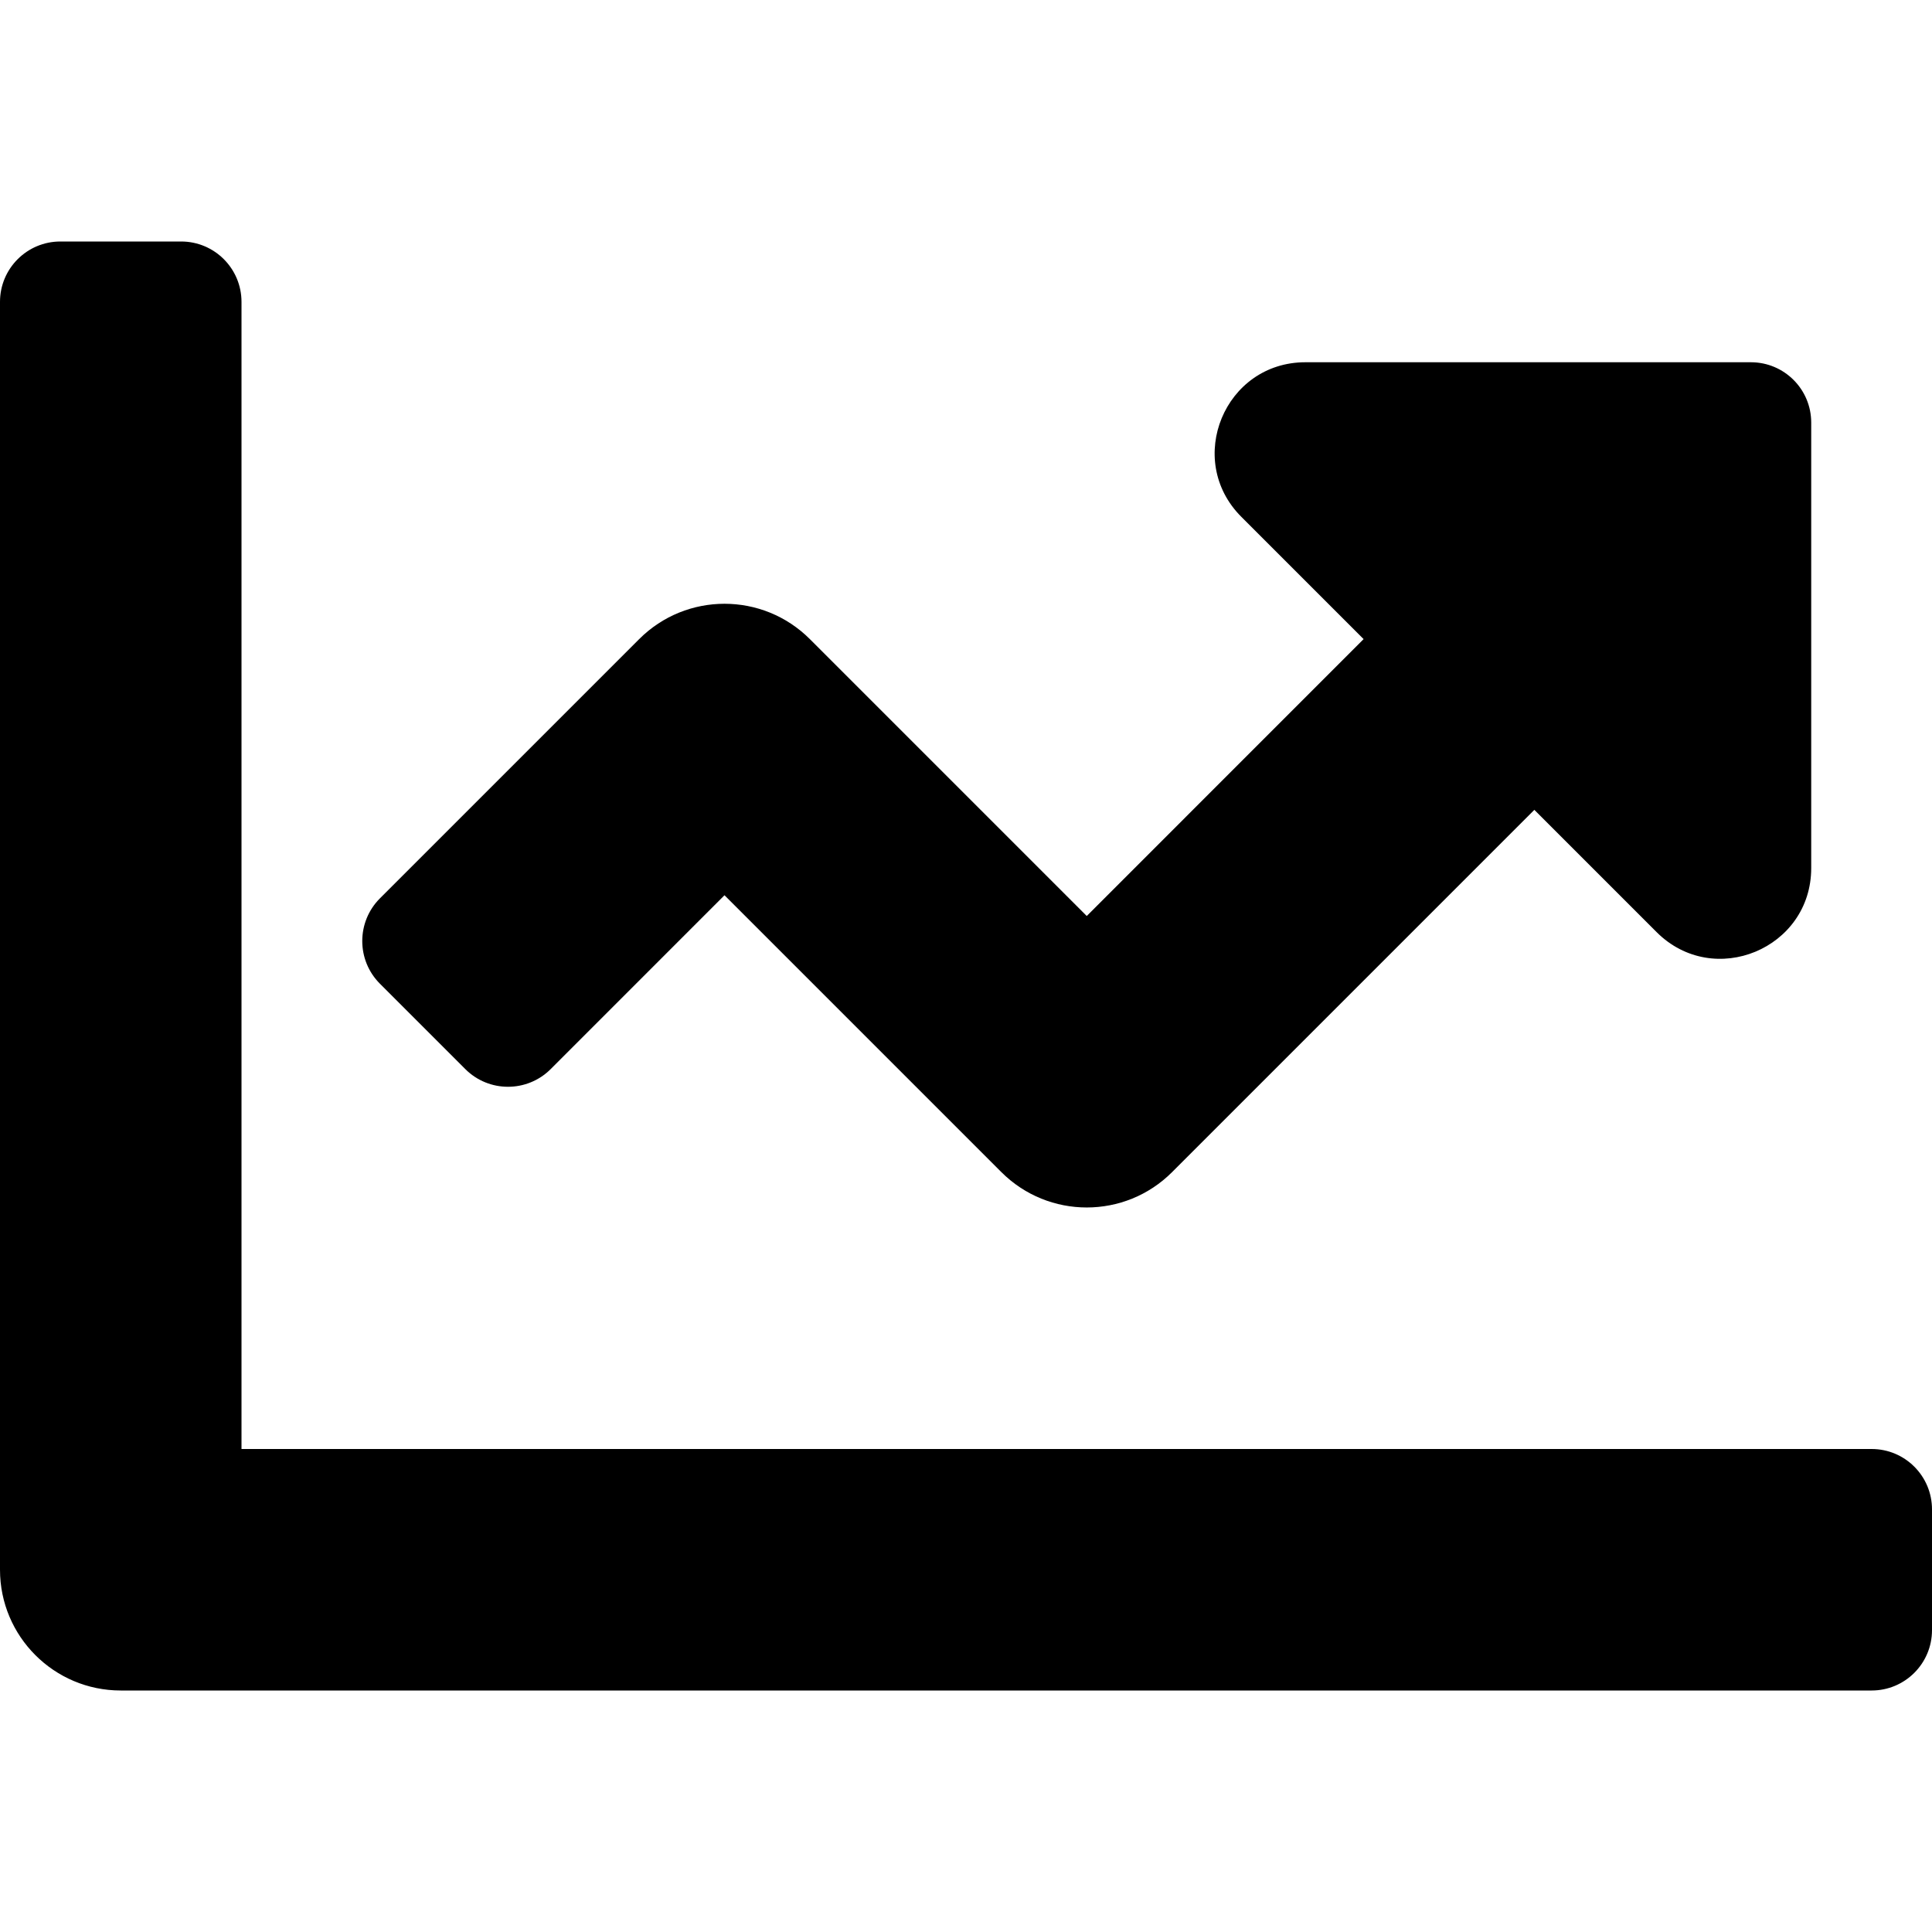
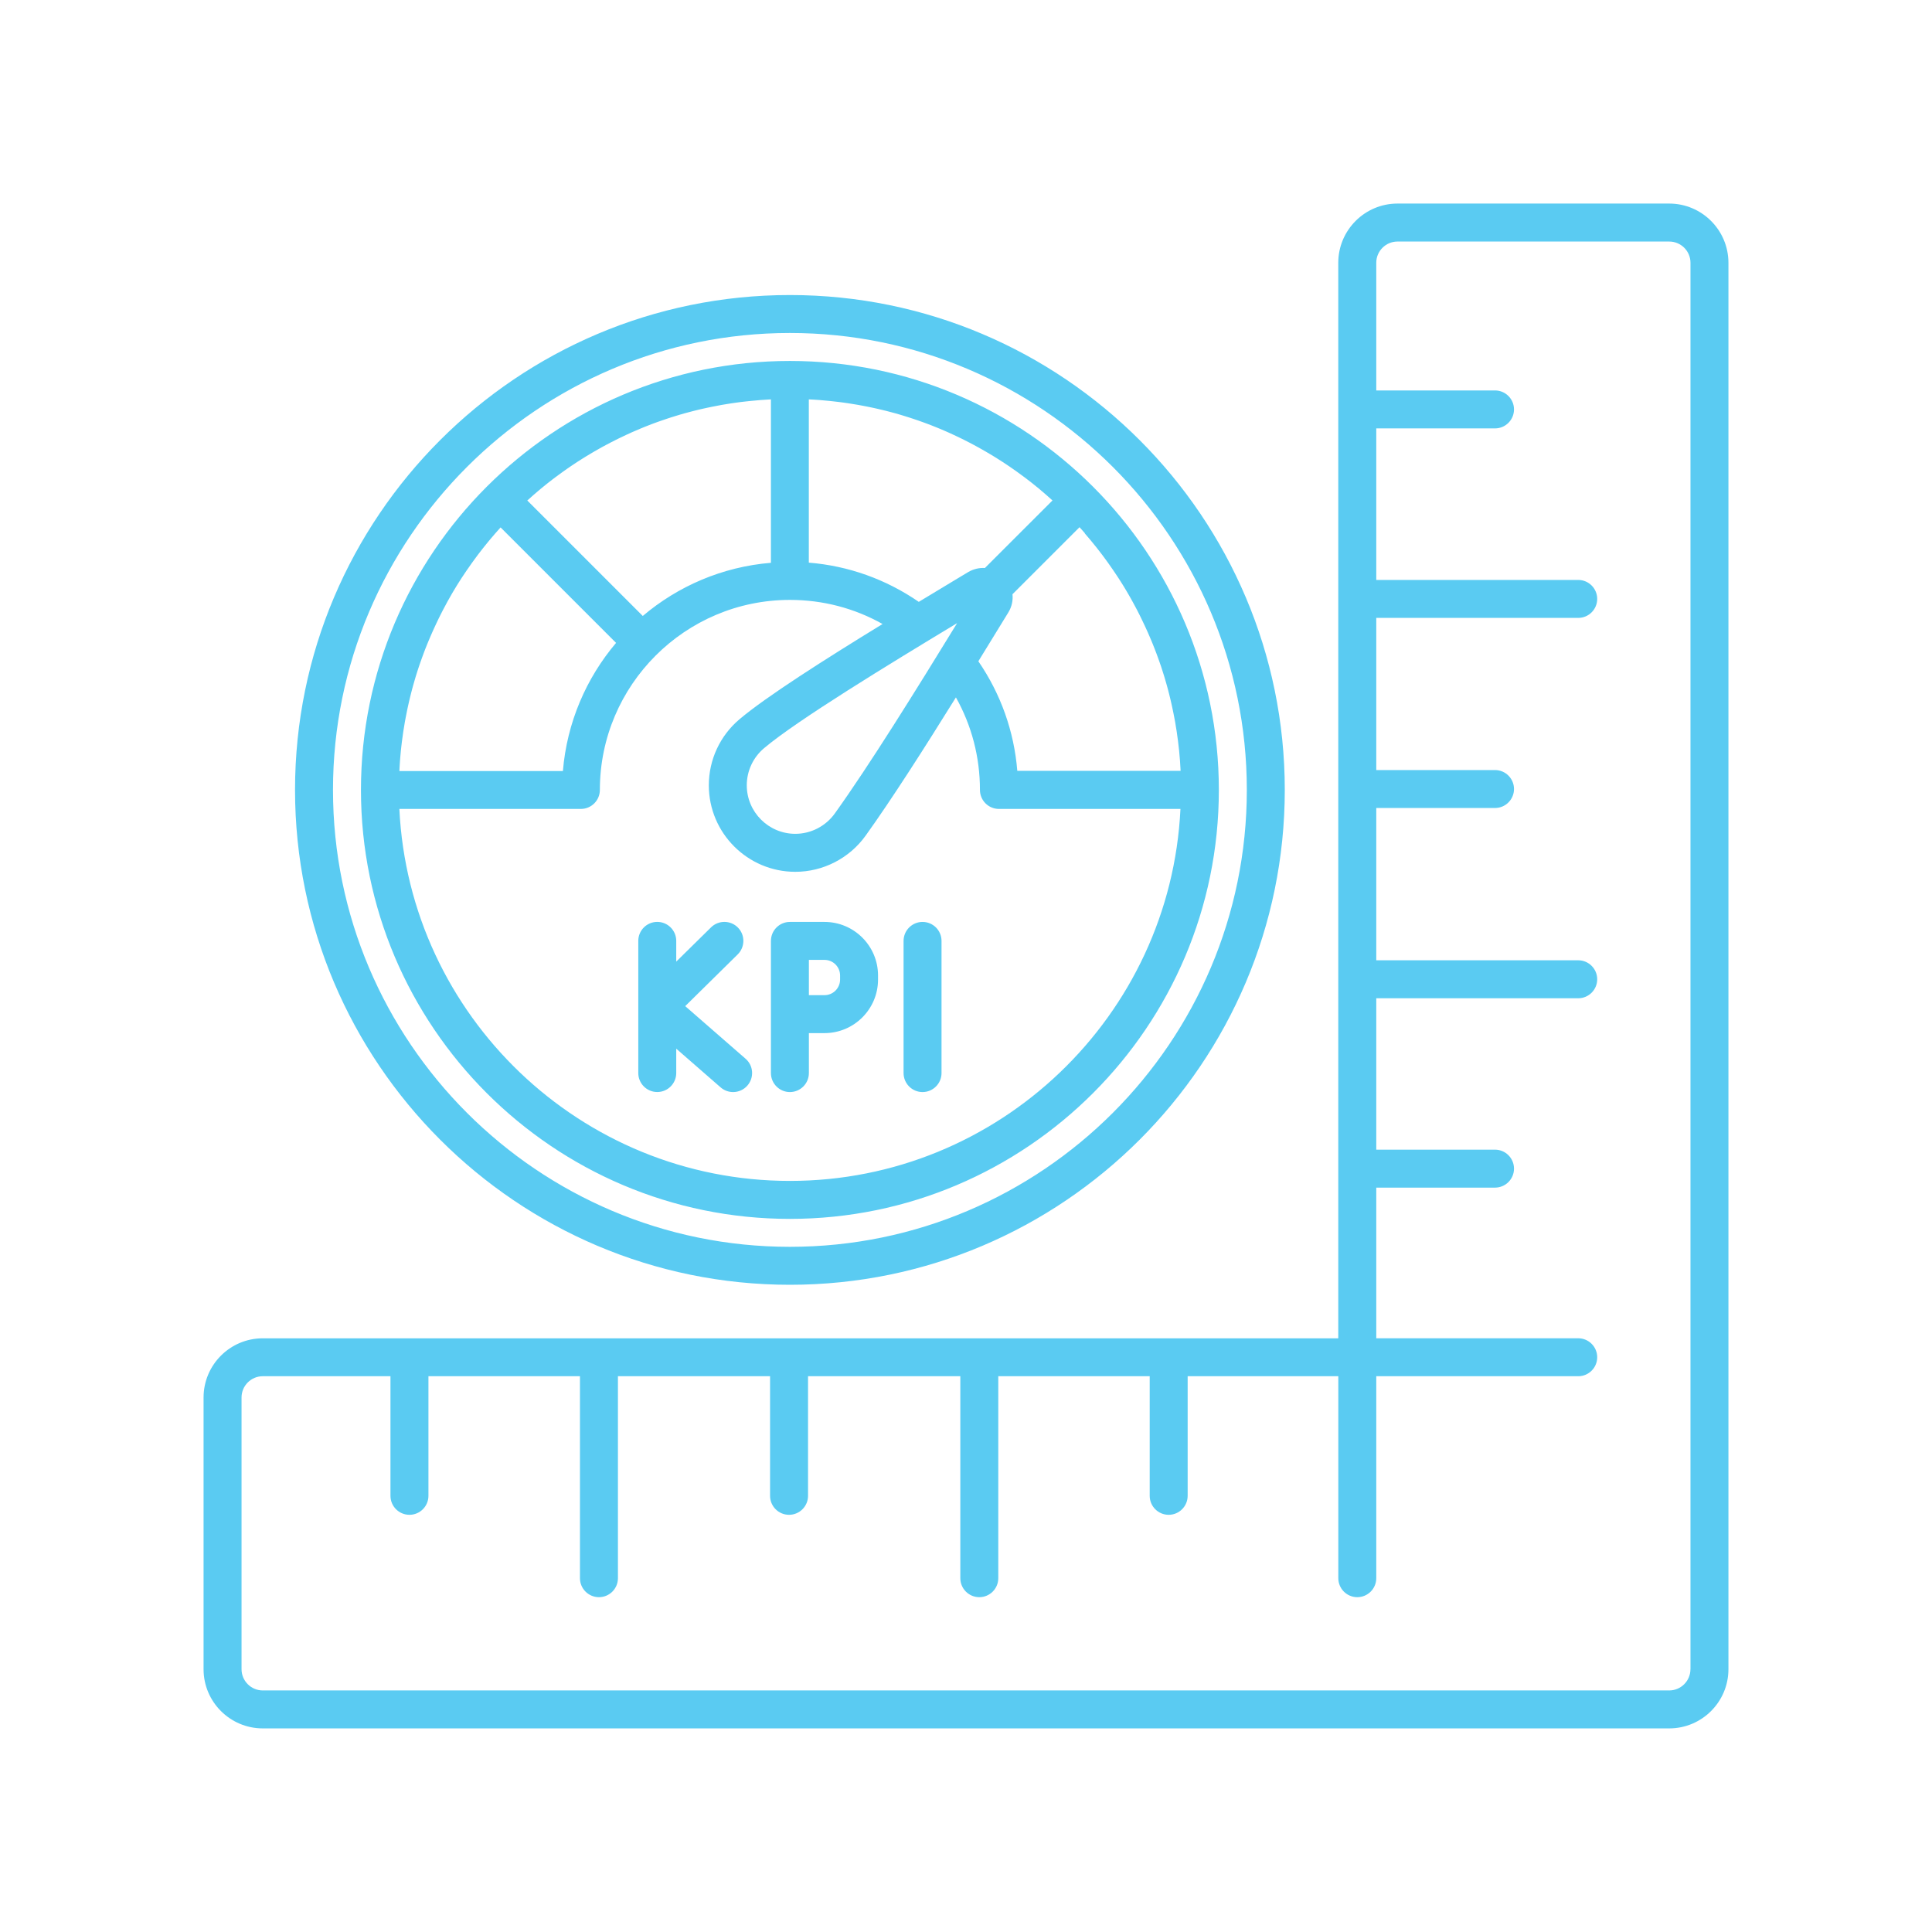
- <svg xmlns="http://www.w3.org/2000/svg" aria-hidden="true" class="e-font-icon-svg e-fas-chart-line" viewBox="0 0 512 512">
-   <path d="M496 384H64V80c0-8.84-7.16-16-16-16H16C7.16 64 0 71.16 0 80v336c0 17.67 14.33 32 32 32h464c8.84 0 16-7.16 16-16v-32c0-8.84-7.16-16-16-16zM464 96H345.94c-21.38 0-32.09 25.85-16.97 40.97l32.4 32.4L288 242.75l-73.37-73.37c-12.5-12.5-32.76-12.5-45.25 0l-68.69 68.69c-6.25 6.25-6.25 16.38 0 22.63l22.62 22.62c6.25 6.25 16.38 6.25 22.63 0L192 237.25l73.37 73.37c12.5 12.5 32.76 12.5 45.25 0l96-96 32.4 32.4c15.12 15.12 40.97 4.41 40.97-16.97V112c.01-8.84-7.15-16-15.99-16z" />
+ <svg xmlns="http://www.w3.org/2000/svg" width="500" viewBox="0 0 375 375" height="500" preserveAspectRatio="xMidYMid meet">
+   <defs>
+     <clipPath id="162a2f366b">
+       <path d="M 39.512 39.512 L 335.762 39.512 L 335.762 335.762 L 39.512 335.762 Z M 39.512 39.512 " clip-rule="nonzero" />
+     </clipPath>
+   </defs>
+   <g clip-path="url(#162a2f366b)">
+     <path fill="#5acbf2" d="M 323.992 39.512 L 271.246 39.512 C 264.918 39.512 259.758 44.664 259.758 51 L 259.758 259.766 L 51 259.766 C 44.664 259.766 39.512 264.918 39.512 271.254 L 39.512 324 C 39.512 330.328 44.664 335.48 51 335.48 L 324 335.48 C 330.336 335.48 335.488 330.328 335.488 323.992 L 335.488 51 C 335.48 44.664 330.328 39.512 323.992 39.512 Z M 328.113 323.992 C 328.113 326.266 326.266 328.113 323.992 328.113 L 51 328.113 C 48.73 328.113 46.883 326.266 46.883 323.992 L 46.883 271.246 C 46.883 268.977 48.73 267.125 51 267.125 L 75.789 267.125 L 75.789 290.336 C 75.789 292.371 77.441 294.023 79.477 294.023 C 81.508 294.023 83.16 292.371 83.16 290.336 L 83.16 267.125 L 112.57 267.125 L 112.57 306.328 C 112.57 308.359 114.223 310.012 116.258 310.012 C 118.289 310.012 119.941 308.359 119.941 306.328 L 119.941 267.125 L 149.469 267.125 L 149.469 290.336 C 149.469 292.371 151.121 294.023 153.152 294.023 C 155.188 294.023 156.84 292.371 156.84 290.336 L 156.84 267.125 L 186.398 267.125 L 186.398 306.328 C 186.398 308.359 188.051 310.012 190.082 310.012 C 192.113 310.012 193.766 308.359 193.766 306.328 L 193.766 267.125 L 223.156 267.125 L 223.156 290.336 C 223.156 292.371 224.809 294.023 226.84 294.023 C 228.871 294.023 230.523 292.371 230.523 290.336 L 230.523 267.125 L 259.766 267.125 L 259.766 306.328 C 259.766 308.359 261.414 310.012 263.449 310.012 C 265.48 310.012 267.133 308.359 267.133 306.328 L 267.133 267.125 L 306.332 267.125 C 308.367 267.125 310.016 265.477 310.016 263.441 C 310.016 261.41 308.367 259.758 306.332 259.758 L 267.133 259.758 L 267.133 230.516 L 290.184 230.516 C 292.215 230.516 293.867 228.867 293.867 226.832 C 293.867 224.801 292.215 223.148 290.184 223.148 L 267.133 223.148 L 267.133 193.762 L 306.332 193.762 C 308.367 193.762 310.016 192.109 310.016 190.078 C 310.016 188.043 308.367 186.391 306.332 186.391 L 267.133 186.391 L 267.133 156.832 L 290.184 156.832 C 292.215 156.832 293.867 155.18 293.867 153.148 C 293.867 151.117 292.215 149.465 290.184 149.465 L 267.133 149.465 L 267.133 119.934 L 306.332 119.934 C 308.367 119.934 310.016 118.281 310.016 116.25 C 310.016 114.219 308.367 112.566 306.332 112.566 L 267.133 112.566 L 267.133 83.152 L 290.184 83.152 C 292.215 83.152 293.867 81.5 293.867 79.469 C 293.867 77.438 292.215 75.785 290.184 75.785 L 267.133 75.785 L 267.133 51 C 267.133 48.73 268.98 46.883 271.254 46.883 L 324 46.883 C 326.27 46.883 328.121 48.73 328.121 51 L 328.121 323.992 Z M 153.32 249.375 C 206.289 249.375 249.375 206.289 249.375 153.32 C 249.375 100.352 206.289 57.266 153.32 57.266 C 100.359 57.266 57.266 100.352 57.266 153.32 C 57.266 206.289 100.359 249.375 153.32 249.375 Z M 153.32 64.633 C 202.223 64.633 242.008 104.418 242.008 153.32 C 242.008 202.223 202.223 242.008 153.32 242.008 C 104.418 242.008 64.633 202.223 64.633 153.32 C 64.633 104.418 104.418 64.633 153.32 64.633 Z M 153.32 236.586 C 199.23 236.586 236.578 199.23 236.578 153.324 C 236.578 107.422 199.23 70.062 153.32 70.062 C 107.406 70.062 70.062 107.406 70.062 153.32 C 70.062 199.23 107.406 236.586 153.32 236.586 Z M 153.32 229.215 C 112.707 229.215 79.445 197.148 77.516 157.012 L 112.75 157.012 C 114.781 157.012 116.434 155.359 116.434 153.324 C 116.434 132.988 132.984 116.441 153.32 116.441 C 159.719 116.441 165.848 118.051 171.305 121.121 C 160.012 128.039 148.727 135.219 143.539 139.602 C 139.75 142.801 137.582 147.473 137.582 152.43 C 137.582 161.684 145.109 169.219 154.371 169.219 C 159.766 169.219 164.863 166.594 168.016 162.203 C 173.062 155.168 179.367 145.301 185.543 135.363 C 188.602 140.824 190.207 146.941 190.207 153.324 C 190.207 155.359 191.855 157.012 193.891 157.012 L 229.125 157.012 C 227.195 197.148 193.934 229.215 153.32 229.215 Z M 77.57 148.727 C 77.598 148.359 77.613 147.988 77.641 147.621 C 77.656 147.34 77.688 147.062 77.711 146.781 C 77.742 146.43 77.773 146.082 77.805 145.738 C 77.836 145.441 77.867 145.152 77.902 144.859 C 77.941 144.527 77.977 144.195 78.02 143.863 C 78.055 143.562 78.098 143.27 78.145 142.973 C 78.188 142.648 78.23 142.328 78.277 142.004 C 78.32 141.703 78.375 141.402 78.426 141.102 C 78.473 140.789 78.531 140.473 78.578 140.16 C 78.633 139.855 78.688 139.555 78.75 139.246 C 78.805 138.938 78.867 138.633 78.93 138.332 C 78.988 138.023 79.059 137.719 79.117 137.418 C 79.18 137.117 79.246 136.82 79.316 136.52 C 79.383 136.211 79.457 135.906 79.531 135.598 C 79.598 135.305 79.672 135.016 79.746 134.727 C 79.824 134.418 79.906 134.105 79.984 133.801 C 80.059 133.516 80.137 133.227 80.219 132.945 C 80.305 132.633 80.395 132.324 80.488 132.012 C 80.566 131.734 80.652 131.461 80.734 131.184 C 80.824 130.871 80.926 130.562 81.027 130.25 C 81.113 129.98 81.207 129.703 81.293 129.434 C 81.398 129.121 81.5 128.812 81.613 128.508 C 81.703 128.242 81.797 127.977 81.895 127.715 C 82.004 127.402 82.121 127.094 82.238 126.781 C 82.336 126.523 82.434 126.266 82.531 126.008 C 82.656 125.699 82.773 125.387 82.902 125.078 C 83.004 124.828 83.109 124.57 83.215 124.32 C 83.344 124.012 83.473 123.703 83.609 123.398 C 83.711 123.152 83.824 122.898 83.934 122.656 C 84.066 122.348 84.211 122.039 84.352 121.734 C 84.461 121.492 84.57 121.254 84.688 121.016 C 84.836 120.707 84.984 120.395 85.129 120.086 C 85.246 119.855 85.363 119.621 85.473 119.395 C 85.629 119.086 85.781 118.781 85.941 118.473 C 86.059 118.246 86.18 118.02 86.305 117.793 C 86.469 117.484 86.629 117.176 86.793 116.875 C 86.918 116.656 87.039 116.434 87.164 116.215 C 87.336 115.906 87.508 115.605 87.684 115.297 C 87.809 115.082 87.938 114.875 88.059 114.66 C 88.242 114.352 88.422 114.047 88.613 113.746 C 88.734 113.543 88.863 113.34 88.992 113.137 C 89.184 112.828 89.379 112.523 89.574 112.223 C 89.703 112.027 89.832 111.836 89.965 111.637 C 90.164 111.332 90.367 111.023 90.578 110.723 C 90.707 110.539 90.836 110.355 90.965 110.172 C 91.18 109.863 91.395 109.559 91.609 109.25 C 91.73 109.078 91.859 108.906 91.984 108.734 C 92.211 108.422 92.438 108.109 92.672 107.801 C 92.793 107.641 92.918 107.488 93.031 107.328 C 93.273 107.008 93.52 106.695 93.766 106.383 C 93.875 106.242 93.984 106.105 94.094 105.973 C 94.359 105.641 94.625 105.312 94.895 104.988 C 94.98 104.883 95.066 104.785 95.152 104.68 C 95.453 104.324 95.746 103.969 96.055 103.621 C 96.086 103.582 96.117 103.547 96.145 103.516 C 96.484 103.129 96.82 102.746 97.164 102.371 L 119.578 124.785 C 113.789 131.621 110.043 140.223 109.258 149.66 L 77.523 149.66 C 77.523 149.625 77.523 149.582 77.527 149.543 C 77.535 149.254 77.555 148.992 77.57 148.727 Z M 103.57 96.059 C 103.863 95.801 104.164 95.551 104.465 95.293 C 104.621 95.156 104.781 95.027 104.934 94.895 C 105.223 94.652 105.516 94.414 105.812 94.18 C 105.984 94.039 106.156 93.898 106.328 93.766 C 106.609 93.535 106.906 93.316 107.191 93.094 C 107.383 92.953 107.566 92.805 107.758 92.664 C 108.039 92.449 108.324 92.242 108.613 92.039 C 108.809 91.891 109.012 91.742 109.207 91.602 C 109.488 91.398 109.777 91.203 110.059 91 C 110.27 90.859 110.473 90.711 110.68 90.57 C 110.965 90.379 111.25 90.191 111.535 90 C 111.75 89.859 111.965 89.719 112.18 89.574 C 112.461 89.391 112.75 89.215 113.039 89.031 C 113.258 88.887 113.488 88.746 113.707 88.613 C 113.992 88.441 114.277 88.27 114.566 88.098 C 114.801 87.961 115.027 87.82 115.262 87.684 C 115.543 87.52 115.832 87.352 116.121 87.195 C 116.359 87.059 116.594 86.922 116.832 86.793 C 117.121 86.633 117.41 86.48 117.699 86.328 C 117.945 86.199 118.184 86.07 118.43 85.941 C 118.719 85.793 119.008 85.645 119.297 85.5 C 119.547 85.375 119.793 85.246 120.043 85.125 C 120.332 84.984 120.629 84.84 120.918 84.707 C 121.176 84.582 121.426 84.469 121.684 84.344 C 121.973 84.211 122.27 84.082 122.562 83.945 C 122.828 83.828 123.086 83.711 123.348 83.602 C 123.645 83.48 123.934 83.352 124.227 83.227 C 124.496 83.117 124.762 83.004 125.031 82.895 C 125.324 82.777 125.621 82.66 125.914 82.547 C 126.184 82.441 126.461 82.336 126.738 82.23 C 127.031 82.121 127.328 82.012 127.621 81.906 C 127.898 81.809 128.18 81.711 128.465 81.613 C 128.758 81.508 129.055 81.41 129.348 81.312 C 129.637 81.211 129.918 81.121 130.207 81.027 C 130.504 80.938 130.797 80.84 131.09 80.754 C 131.387 80.66 131.676 80.574 131.969 80.488 C 132.266 80.402 132.559 80.316 132.855 80.23 C 133.148 80.145 133.449 80.07 133.75 79.992 C 134.047 79.91 134.34 79.832 134.641 79.758 C 134.941 79.684 135.25 79.609 135.551 79.535 C 135.844 79.461 136.141 79.395 136.441 79.328 C 136.746 79.262 137.059 79.191 137.375 79.125 C 137.668 79.062 137.961 78.996 138.258 78.941 C 138.578 78.879 138.891 78.816 139.211 78.758 C 139.504 78.703 139.797 78.645 140.094 78.59 C 140.414 78.535 140.738 78.48 141.062 78.43 C 141.359 78.383 141.648 78.332 141.941 78.289 C 142.273 78.242 142.605 78.199 142.93 78.148 C 143.219 78.113 143.508 78.07 143.801 78.031 C 144.141 77.988 144.484 77.953 144.828 77.914 C 145.109 77.883 145.391 77.848 145.68 77.824 C 146.039 77.785 146.395 77.754 146.75 77.727 C 147.027 77.699 147.297 77.676 147.574 77.652 C 147.945 77.621 148.328 77.602 148.707 77.578 C 148.965 77.559 149.219 77.539 149.477 77.527 C 149.531 77.527 149.582 77.523 149.637 77.523 L 149.637 109.238 C 140.199 110.016 131.594 113.77 124.762 119.559 L 102.348 97.148 C 102.617 96.902 102.887 96.66 103.164 96.422 C 103.301 96.301 103.434 96.176 103.57 96.059 Z M 157.93 77.57 C 158.312 77.598 158.688 77.613 159.066 77.645 C 159.344 77.664 159.613 77.695 159.891 77.719 C 160.246 77.75 160.602 77.781 160.957 77.816 C 161.242 77.848 161.523 77.879 161.812 77.91 C 162.156 77.945 162.492 77.984 162.836 78.027 C 163.125 78.062 163.422 78.105 163.711 78.141 C 164.043 78.184 164.371 78.234 164.699 78.285 C 164.992 78.328 165.281 78.375 165.574 78.426 C 165.902 78.48 166.223 78.531 166.547 78.586 C 166.84 78.633 167.137 78.695 167.43 78.75 C 167.75 78.812 168.07 78.867 168.383 78.934 C 168.676 78.996 168.973 79.059 169.266 79.117 C 169.578 79.188 169.887 79.254 170.199 79.32 C 170.496 79.391 170.797 79.461 171.09 79.531 C 171.391 79.605 171.699 79.676 172 79.75 C 172.293 79.824 172.594 79.906 172.891 79.984 C 173.191 80.066 173.484 80.145 173.785 80.223 C 174.082 80.309 174.375 80.395 174.672 80.48 C 174.965 80.566 175.254 80.652 175.547 80.746 C 175.844 80.84 176.137 80.93 176.434 81.023 C 176.723 81.113 177.008 81.207 177.293 81.305 C 177.586 81.402 177.883 81.508 178.176 81.605 C 178.457 81.703 178.734 81.801 179.016 81.902 C 179.312 82.004 179.605 82.117 179.902 82.227 C 180.18 82.332 180.449 82.434 180.723 82.539 C 181.02 82.656 181.312 82.773 181.609 82.891 C 181.879 83 182.148 83.109 182.414 83.219 C 182.707 83.344 182.996 83.465 183.293 83.594 C 183.555 83.711 183.82 83.824 184.078 83.938 C 184.371 84.066 184.66 84.203 184.957 84.34 C 185.215 84.453 185.473 84.578 185.723 84.699 C 186.02 84.84 186.305 84.977 186.594 85.117 C 186.848 85.242 187.098 85.363 187.344 85.492 C 187.633 85.641 187.926 85.789 188.211 85.934 C 188.457 86.062 188.699 86.191 188.941 86.32 C 189.23 86.477 189.52 86.629 189.805 86.789 C 190.047 86.918 190.285 87.051 190.52 87.188 C 190.809 87.348 191.098 87.512 191.379 87.68 C 191.613 87.812 191.84 87.949 192.07 88.09 C 192.359 88.262 192.645 88.434 192.934 88.605 C 193.16 88.742 193.379 88.883 193.602 89.023 C 193.891 89.203 194.172 89.387 194.461 89.57 C 194.676 89.711 194.891 89.852 195.105 89.992 C 195.395 90.184 195.676 90.375 195.961 90.566 C 196.168 90.707 196.375 90.852 196.578 90.996 C 196.863 91.191 197.148 91.395 197.434 91.598 C 197.637 91.738 197.832 91.887 198.027 92.031 C 198.312 92.242 198.598 92.449 198.883 92.66 C 199.07 92.801 199.258 92.945 199.445 93.09 C 199.734 93.309 200.023 93.531 200.312 93.758 C 200.484 93.895 200.656 94.035 200.828 94.176 C 201.125 94.414 201.418 94.648 201.707 94.887 C 201.867 95.016 202.02 95.152 202.172 95.285 C 202.473 95.539 202.773 95.797 203.07 96.055 C 203.203 96.172 203.34 96.293 203.469 96.41 C 203.738 96.648 204.016 96.891 204.285 97.137 L 191.168 110.25 C 190.051 110.184 188.914 110.449 187.898 111.055 L 185.434 112.535 C 183.176 113.898 180.785 115.336 178.336 116.82 C 171.969 112.438 164.691 109.832 156.992 109.207 L 156.992 77.523 C 157.047 77.523 157.098 77.527 157.152 77.527 C 157.422 77.539 157.672 77.559 157.93 77.57 Z M 210.617 103.602 C 210.922 103.949 211.219 104.309 211.52 104.664 C 211.605 104.766 211.691 104.867 211.777 104.969 C 212.047 105.297 212.312 105.629 212.574 105.953 C 212.684 106.094 212.797 106.23 212.906 106.363 C 213.152 106.676 213.398 106.996 213.637 107.309 C 213.762 107.469 213.883 107.621 214 107.781 C 214.234 108.09 214.461 108.402 214.688 108.715 C 214.809 108.887 214.938 109.059 215.062 109.23 C 215.277 109.539 215.492 109.844 215.707 110.152 C 215.836 110.336 215.965 110.52 216.094 110.707 C 216.301 111.008 216.504 111.312 216.707 111.621 C 216.836 111.816 216.965 112.008 217.094 112.203 C 217.289 112.504 217.48 112.812 217.676 113.117 C 217.809 113.32 217.938 113.523 218.059 113.727 C 218.242 114.027 218.426 114.336 218.609 114.641 C 218.738 114.855 218.863 115.066 218.984 115.281 C 219.164 115.582 219.336 115.887 219.508 116.195 C 219.629 116.414 219.754 116.637 219.875 116.859 C 220.043 117.16 220.207 117.465 220.367 117.773 C 220.488 118 220.605 118.227 220.73 118.453 C 220.891 118.762 221.043 119.07 221.195 119.375 C 221.312 119.609 221.43 119.844 221.539 120.074 C 221.688 120.383 221.836 120.691 221.98 120.996 C 222.094 121.234 222.211 121.477 222.32 121.715 C 222.461 122.023 222.598 122.328 222.738 122.637 C 222.848 122.883 222.957 123.133 223.062 123.379 C 223.199 123.688 223.328 123.992 223.457 124.301 C 223.559 124.551 223.664 124.805 223.77 125.062 C 223.891 125.367 224.016 125.676 224.137 125.988 C 224.234 126.246 224.332 126.504 224.434 126.762 C 224.551 127.074 224.664 127.383 224.777 127.695 C 224.867 127.961 224.965 128.223 225.059 128.488 C 225.164 128.797 225.273 129.109 225.379 129.414 C 225.469 129.684 225.555 129.957 225.641 130.23 C 225.738 130.539 225.84 130.852 225.938 131.164 C 226.023 131.441 226.102 131.719 226.184 131.992 C 226.273 132.301 226.359 132.613 226.453 132.926 C 226.531 133.211 226.605 133.492 226.688 133.781 C 226.766 134.09 226.852 134.395 226.926 134.707 C 227 134.996 227.066 135.293 227.141 135.582 C 227.215 135.887 227.289 136.195 227.355 136.5 C 227.422 136.801 227.484 137.098 227.551 137.398 C 227.617 137.703 227.68 138.004 227.742 138.312 C 227.805 138.621 227.859 138.926 227.922 139.227 C 227.977 139.535 228.035 139.836 228.094 140.141 C 228.148 140.457 228.195 140.77 228.246 141.082 C 228.293 141.383 228.344 141.684 228.395 141.984 C 228.441 142.305 228.484 142.629 228.527 142.953 C 228.57 143.25 228.613 143.551 228.652 143.844 C 228.695 144.176 228.73 144.508 228.766 144.84 C 228.797 145.133 228.836 145.422 228.867 145.719 C 228.902 146.066 228.926 146.41 228.957 146.762 C 228.98 147.043 229.008 147.32 229.031 147.602 C 229.055 147.973 229.082 148.34 229.098 148.707 C 229.117 148.973 229.137 149.238 229.148 149.5 C 229.148 149.539 229.148 149.582 229.152 149.617 L 197.457 149.617 C 196.832 141.953 194.254 134.703 189.898 128.352 C 191.801 125.258 193.664 122.219 195.438 119.328 L 195.719 118.867 C 196.391 117.773 196.648 116.539 196.523 115.34 L 209.535 102.328 C 209.879 102.711 210.219 103.09 210.555 103.473 C 210.547 103.535 210.578 103.562 210.617 103.602 Z M 162.027 157.906 C 160.258 160.367 157.398 161.844 154.371 161.844 C 149.176 161.844 144.949 157.617 144.949 152.422 C 144.949 149.648 146.172 147.02 148.297 145.227 C 154.703 139.816 172.449 128.996 185.777 120.949 C 177.82 133.922 168.738 148.547 162.027 157.906 Z M 145.074 210.703 C 144.344 211.539 143.324 211.969 142.293 211.969 C 141.434 211.969 140.574 211.668 139.871 211.059 L 131.258 203.547 L 131.258 208.277 C 131.258 210.309 129.605 211.961 127.574 211.961 C 125.539 211.961 123.891 210.309 123.891 208.277 L 123.891 182.621 C 123.891 180.59 125.539 178.938 127.574 178.938 C 129.605 178.938 131.258 180.59 131.258 182.621 L 131.258 186.648 L 138.012 180 C 139.461 178.574 141.793 178.586 143.227 180.035 C 144.656 181.484 144.637 183.82 143.188 185.25 L 133 195.289 L 144.723 205.508 C 146.254 206.84 146.41 209.168 145.074 210.703 Z M 160.031 178.945 L 153.32 178.945 C 151.289 178.945 149.637 180.594 149.637 182.629 L 149.637 208.281 C 149.637 210.316 151.289 211.969 153.32 211.969 C 155.352 211.969 157.004 210.316 157.004 208.281 L 157.004 200.527 L 160.031 200.527 C 165.762 200.527 170.426 195.867 170.426 190.133 L 170.426 189.34 C 170.426 183.605 165.766 178.945 160.031 178.945 Z M 163.059 190.133 C 163.059 191.801 161.703 193.16 160.031 193.16 L 157.004 193.16 L 157.004 186.312 L 160.031 186.312 C 161.703 186.312 163.059 187.668 163.059 189.34 Z M 182.75 182.629 L 182.75 208.281 C 182.75 210.316 181.098 211.969 179.066 211.969 C 177.035 211.969 175.383 210.316 175.383 208.281 L 175.383 182.629 C 175.383 180.594 177.035 178.945 179.066 178.945 C 181.098 178.945 182.75 180.59 182.75 182.629 Z M 182.75 182.629 " fill-opacity="1" fill-rule="nonzero" />
+   </g>
</svg>
